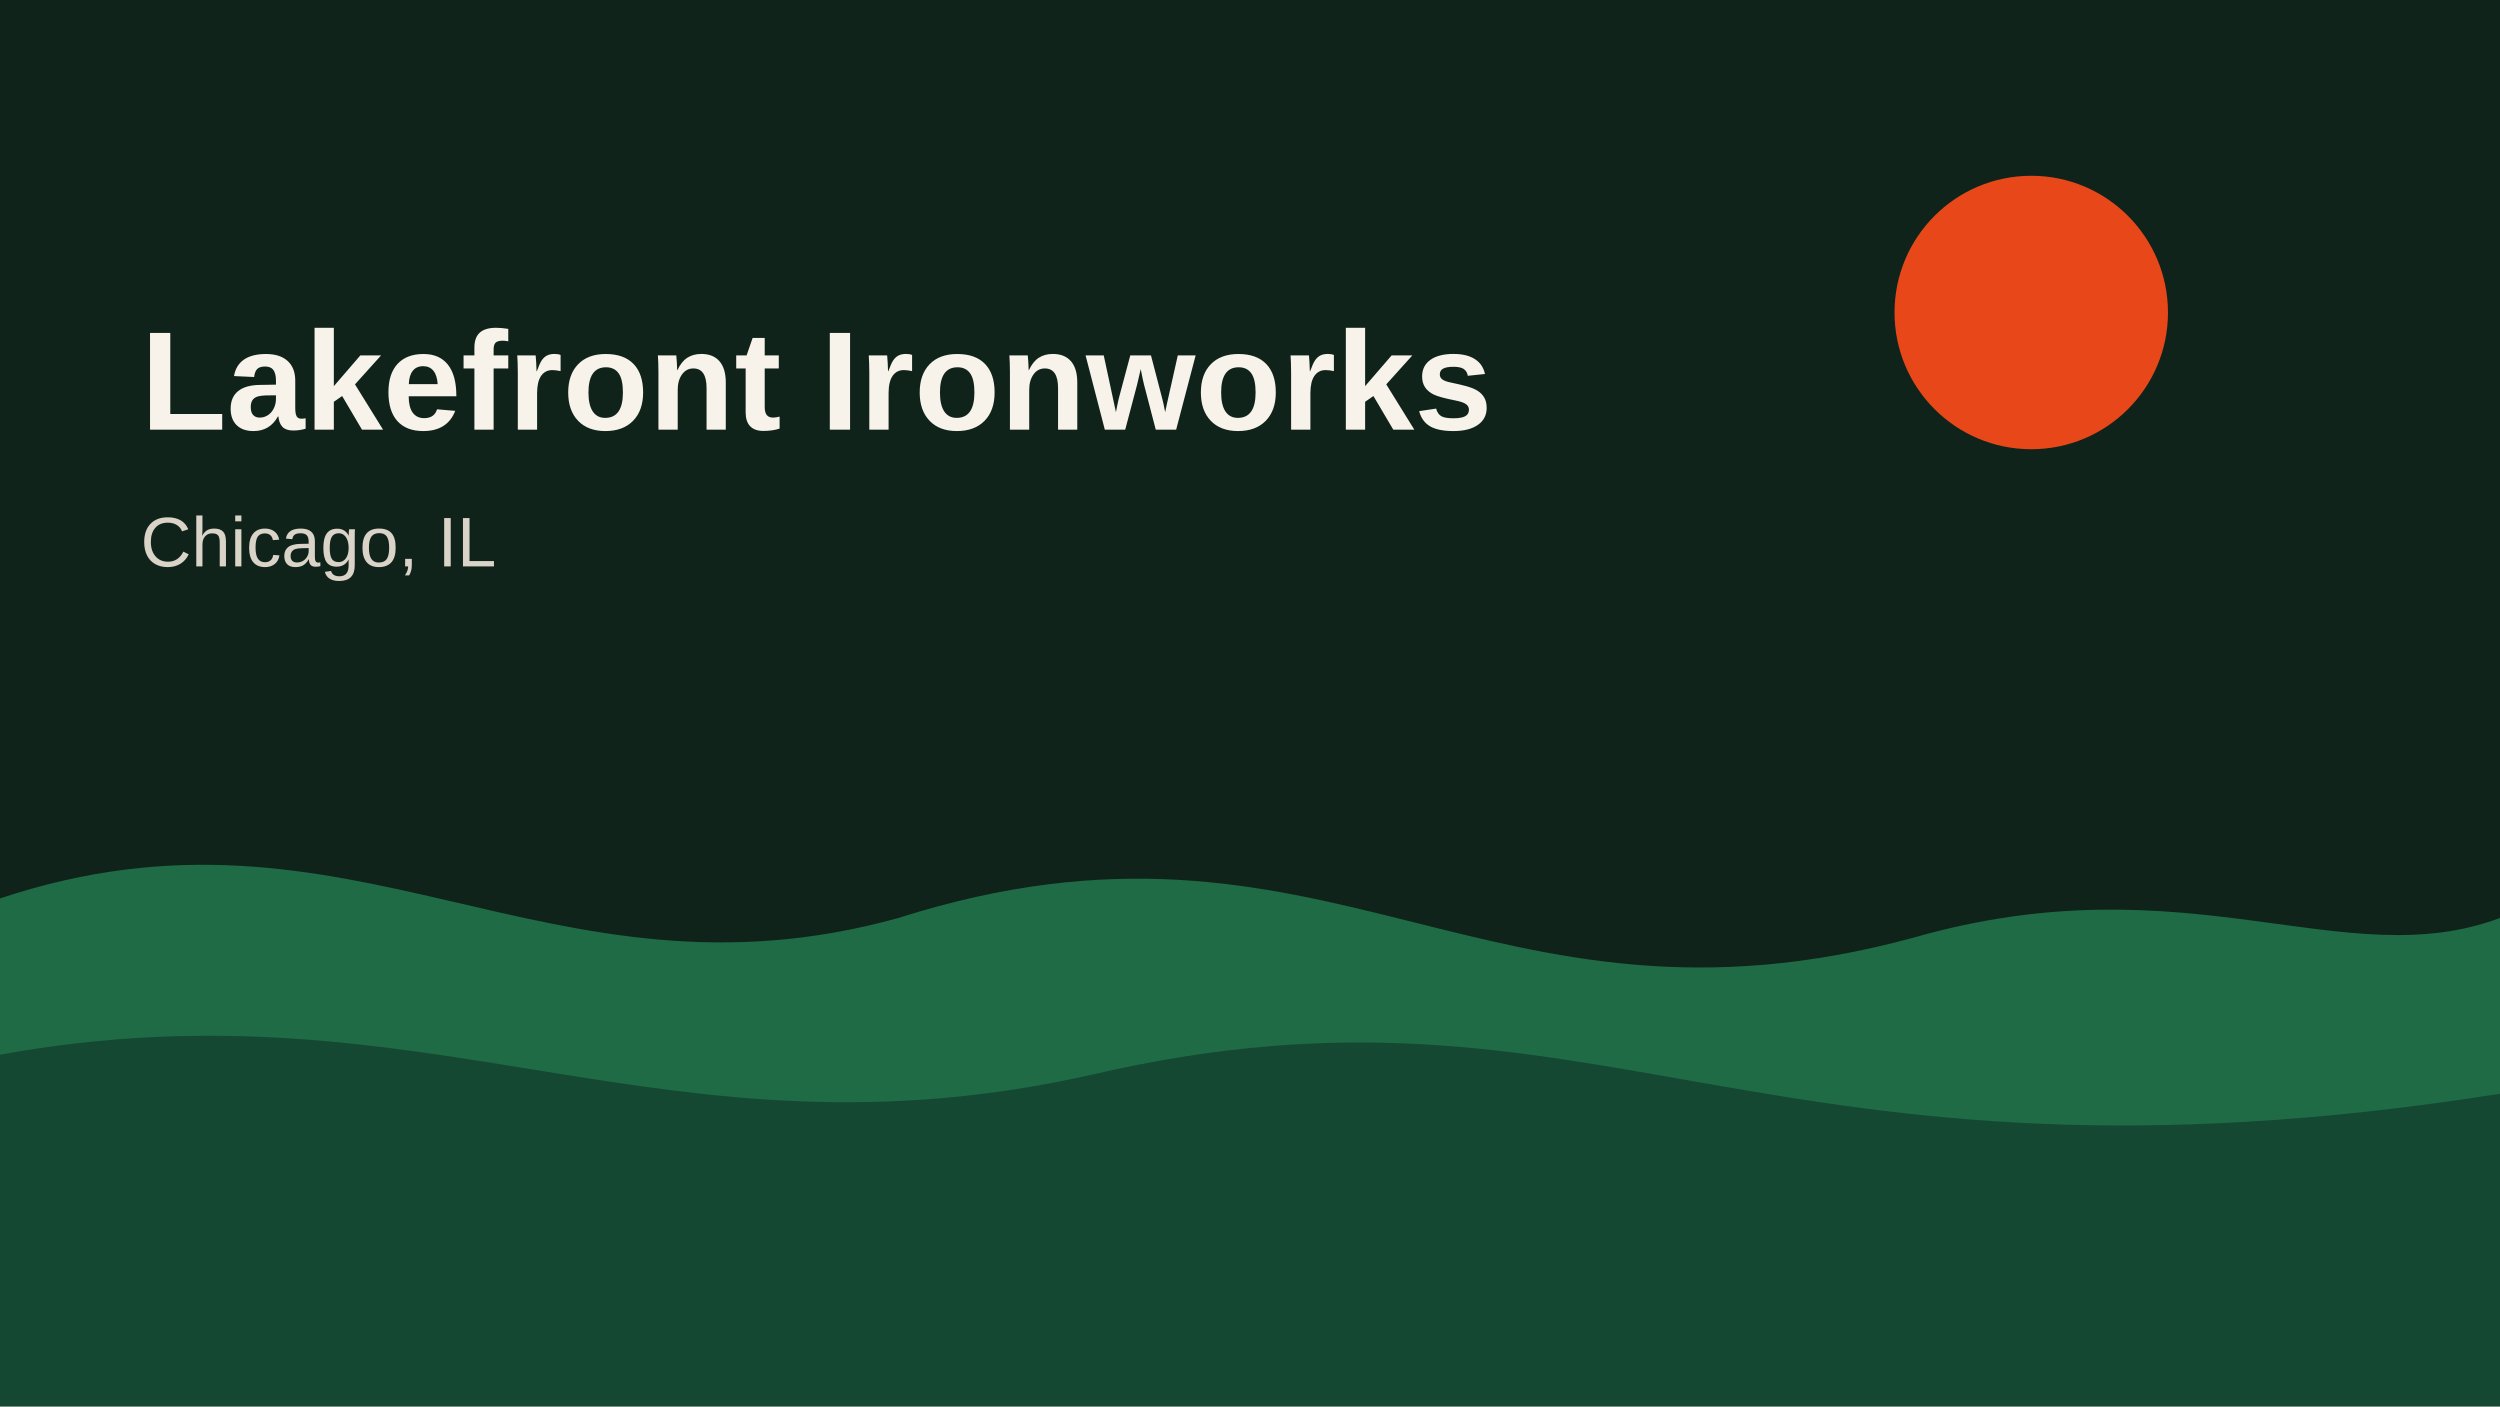
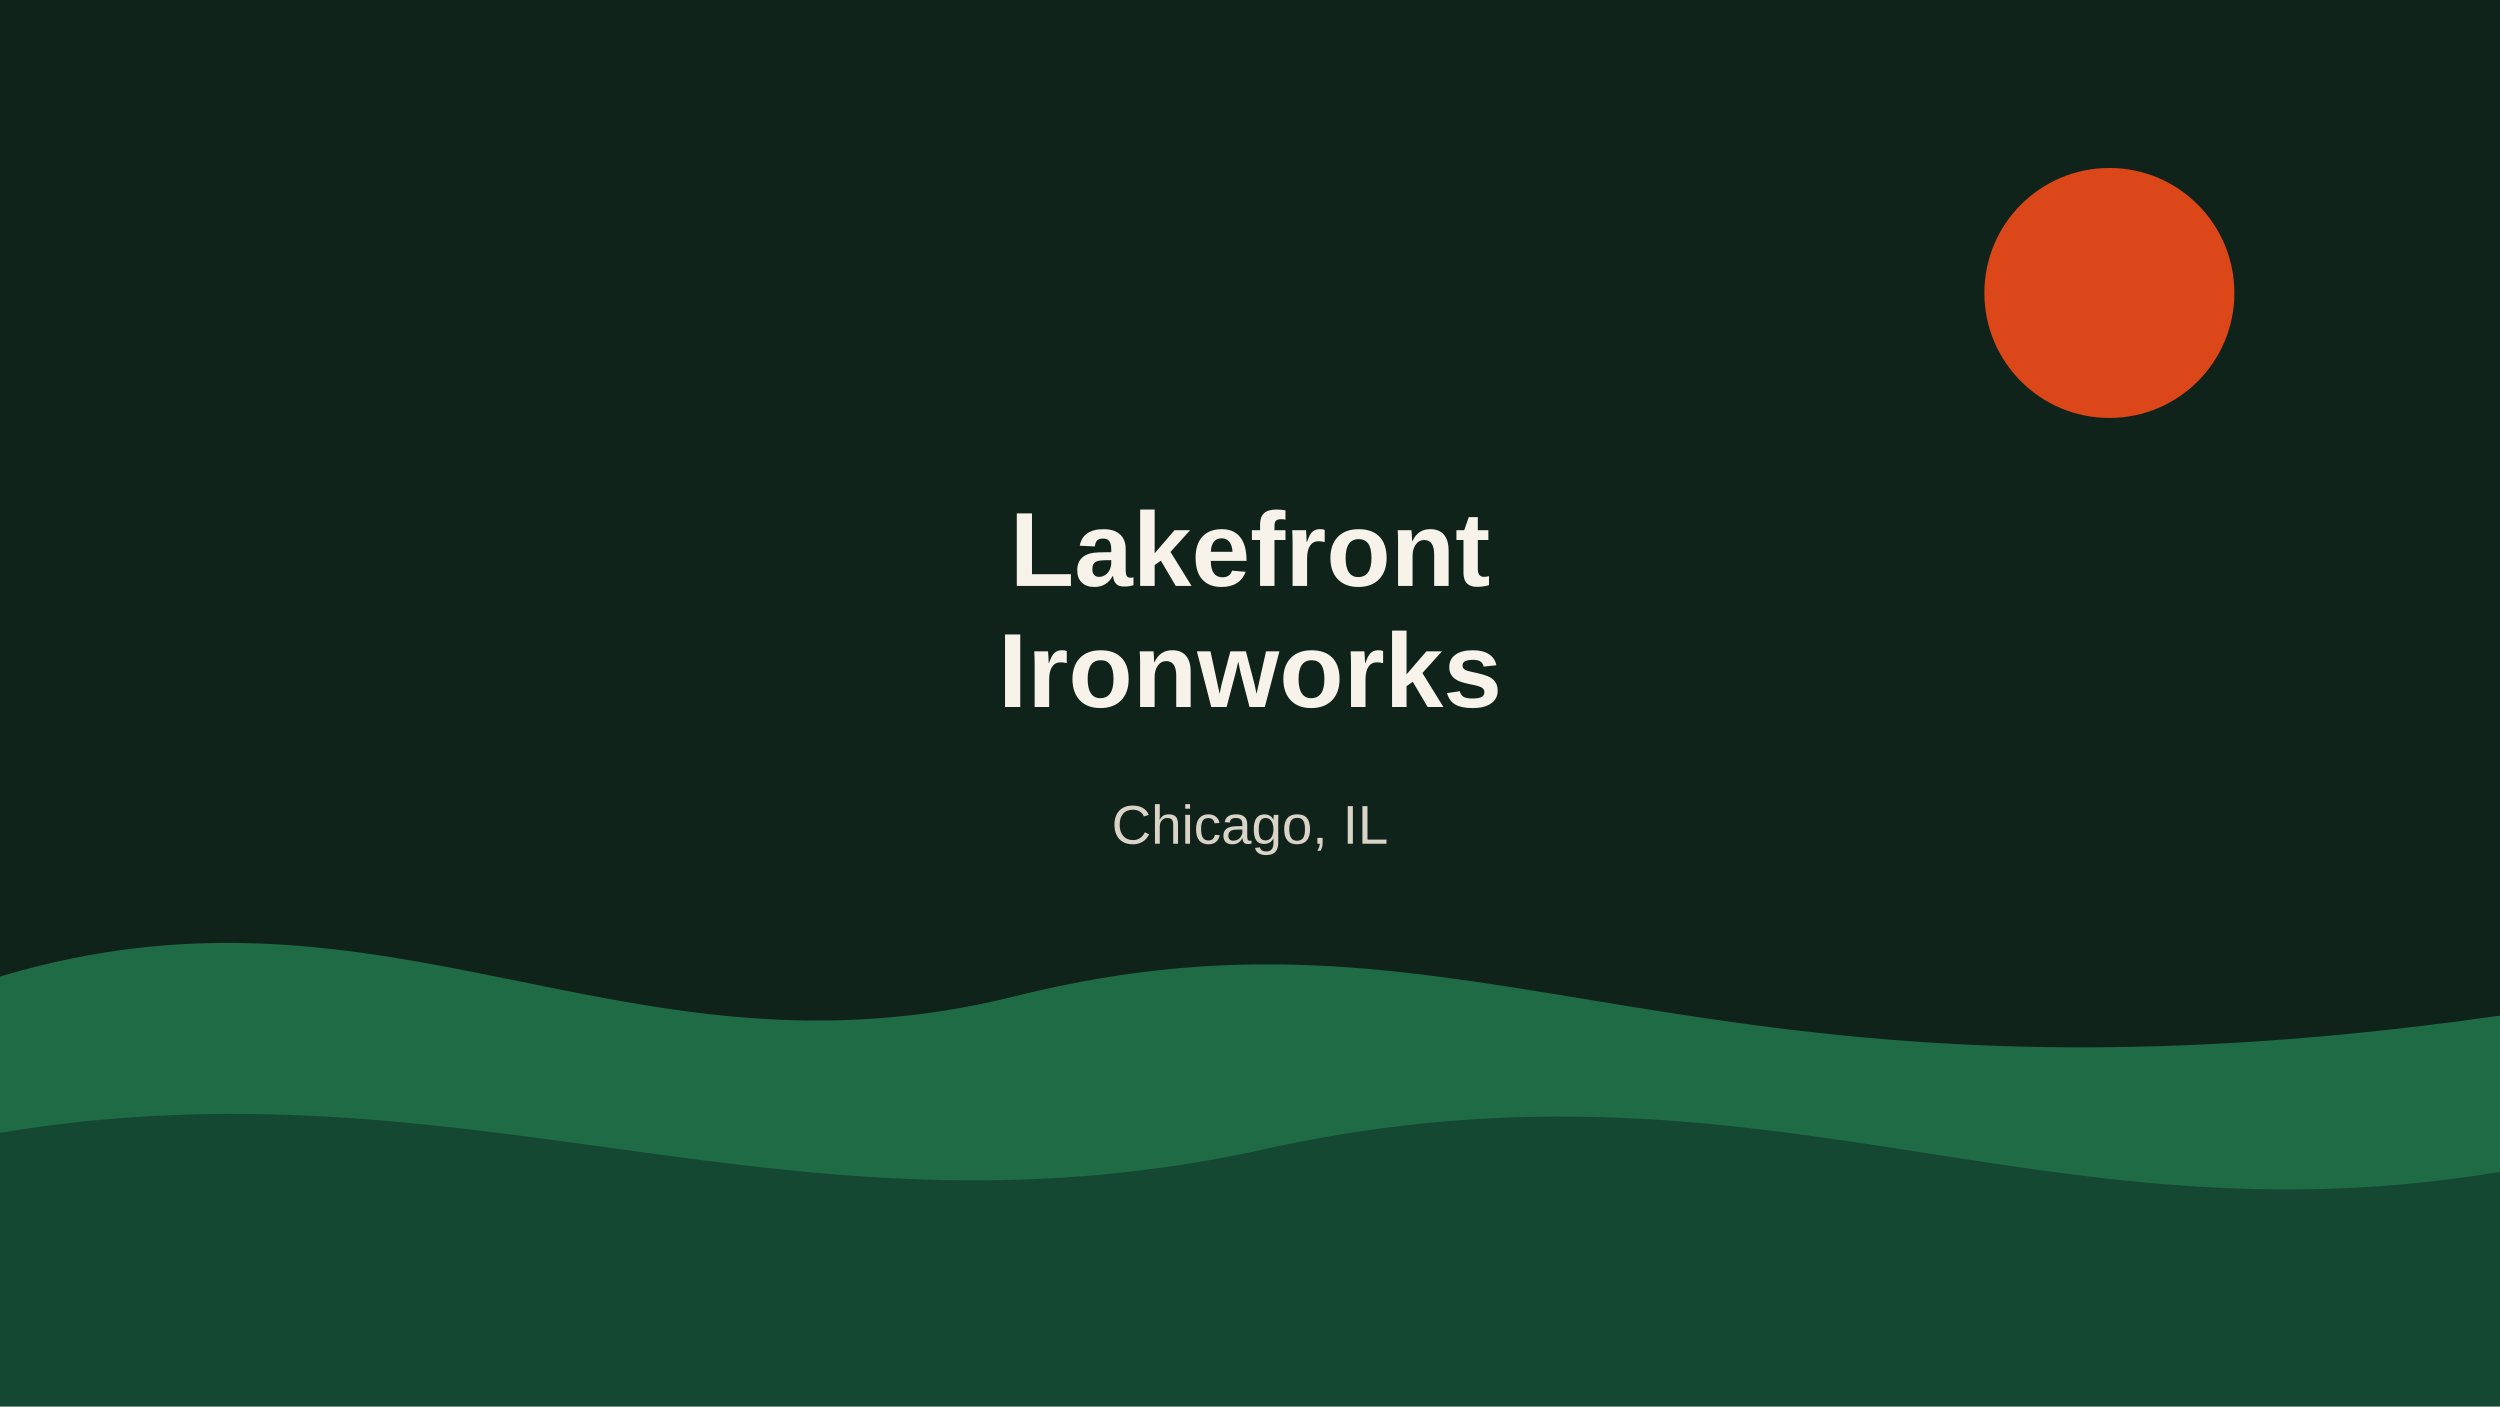
<svg xmlns="http://www.w3.org/2000/svg" viewBox="0 0 1280 720" role="img" aria-label="Lakefront Ironworks">
  <rect width="1280" height="720" fill="#10231a" />
-   <path d="M0 460 C180 400 280 520 460 470 C680 400 760 540 980 480 C1120 440 1200 500 1280 470 L1280 720 L0 720 Z" fill="#1f6b45" />
-   <path d="M0 540 C220 500 340 600 560 550 C820 490 900 620 1280 560 L1280 720 L0 720 Z" fill="#154832" />
-   <circle cx="1040" cy="160" r="70" fill="#ff4d18" opacity="0.9" />
-   <text x="72" y="220" font-family="Arial, sans-serif" font-size="72" font-weight="700" fill="#f7f2ea">Lakefront Ironworks</text>
-   <text x="72" y="290" font-family="Arial, sans-serif" font-size="36" fill="#d9d3c8">Chicago, IL</text>
+   <path d="M0 500 C200 440 320 560 520 510 C760 450 860 580 1280 520 L1280 720 L0 720 Z" fill="#1f6b45" />
+   <path d="M0 580 C240 540 400 640 640 590 C900 530 1040 640 1280 600 L1280 720 L0 720 Z" fill="#154832" />
+   <circle cx="1080" cy="150" r="64" fill="#ff4d18" opacity="0.85" />
+   <text x="640" y="300" text-anchor="middle" font-family="Arial, sans-serif" font-size="54" font-weight="700" fill="#f7f2ea">Lakefront</text>
+   <text x="640" y="362" text-anchor="middle" font-family="Arial, sans-serif" font-size="54" font-weight="700" fill="#f7f2ea">Ironworks</text>
+   <text x="640" y="432" text-anchor="middle" font-family="Arial, sans-serif" font-size="28" fill="#d9d3c8">Chicago, IL</text>
</svg>
